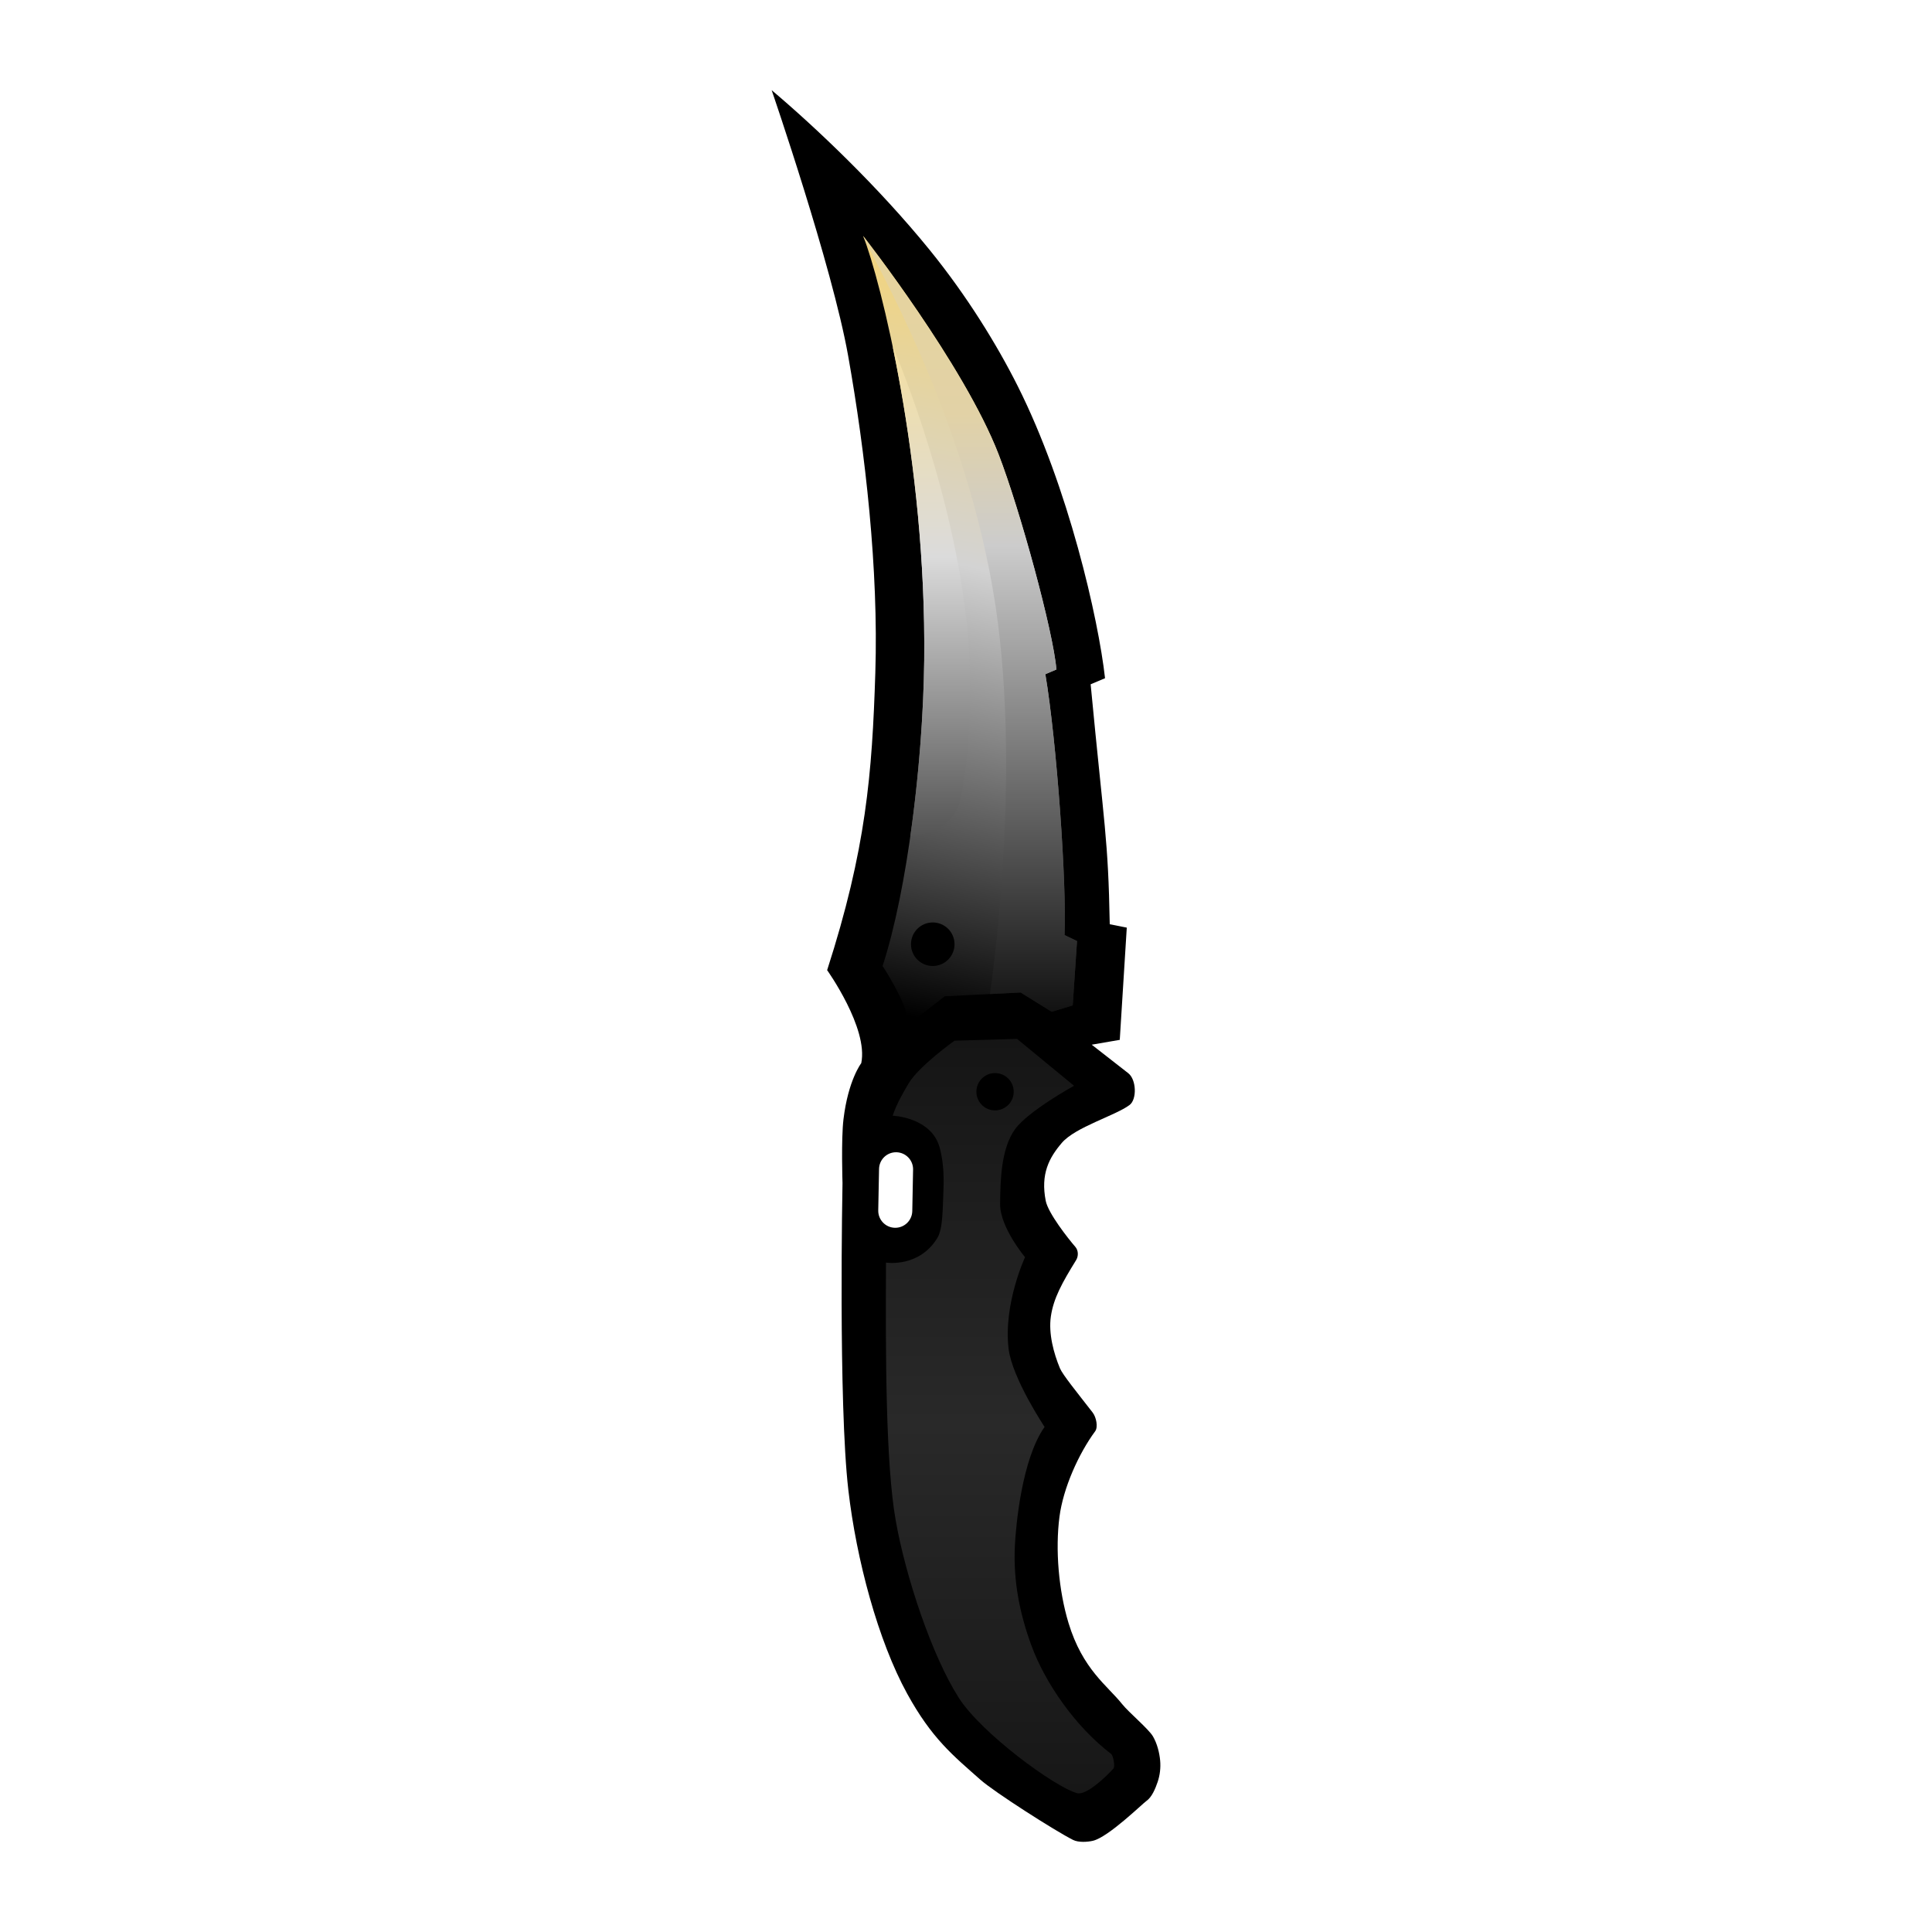
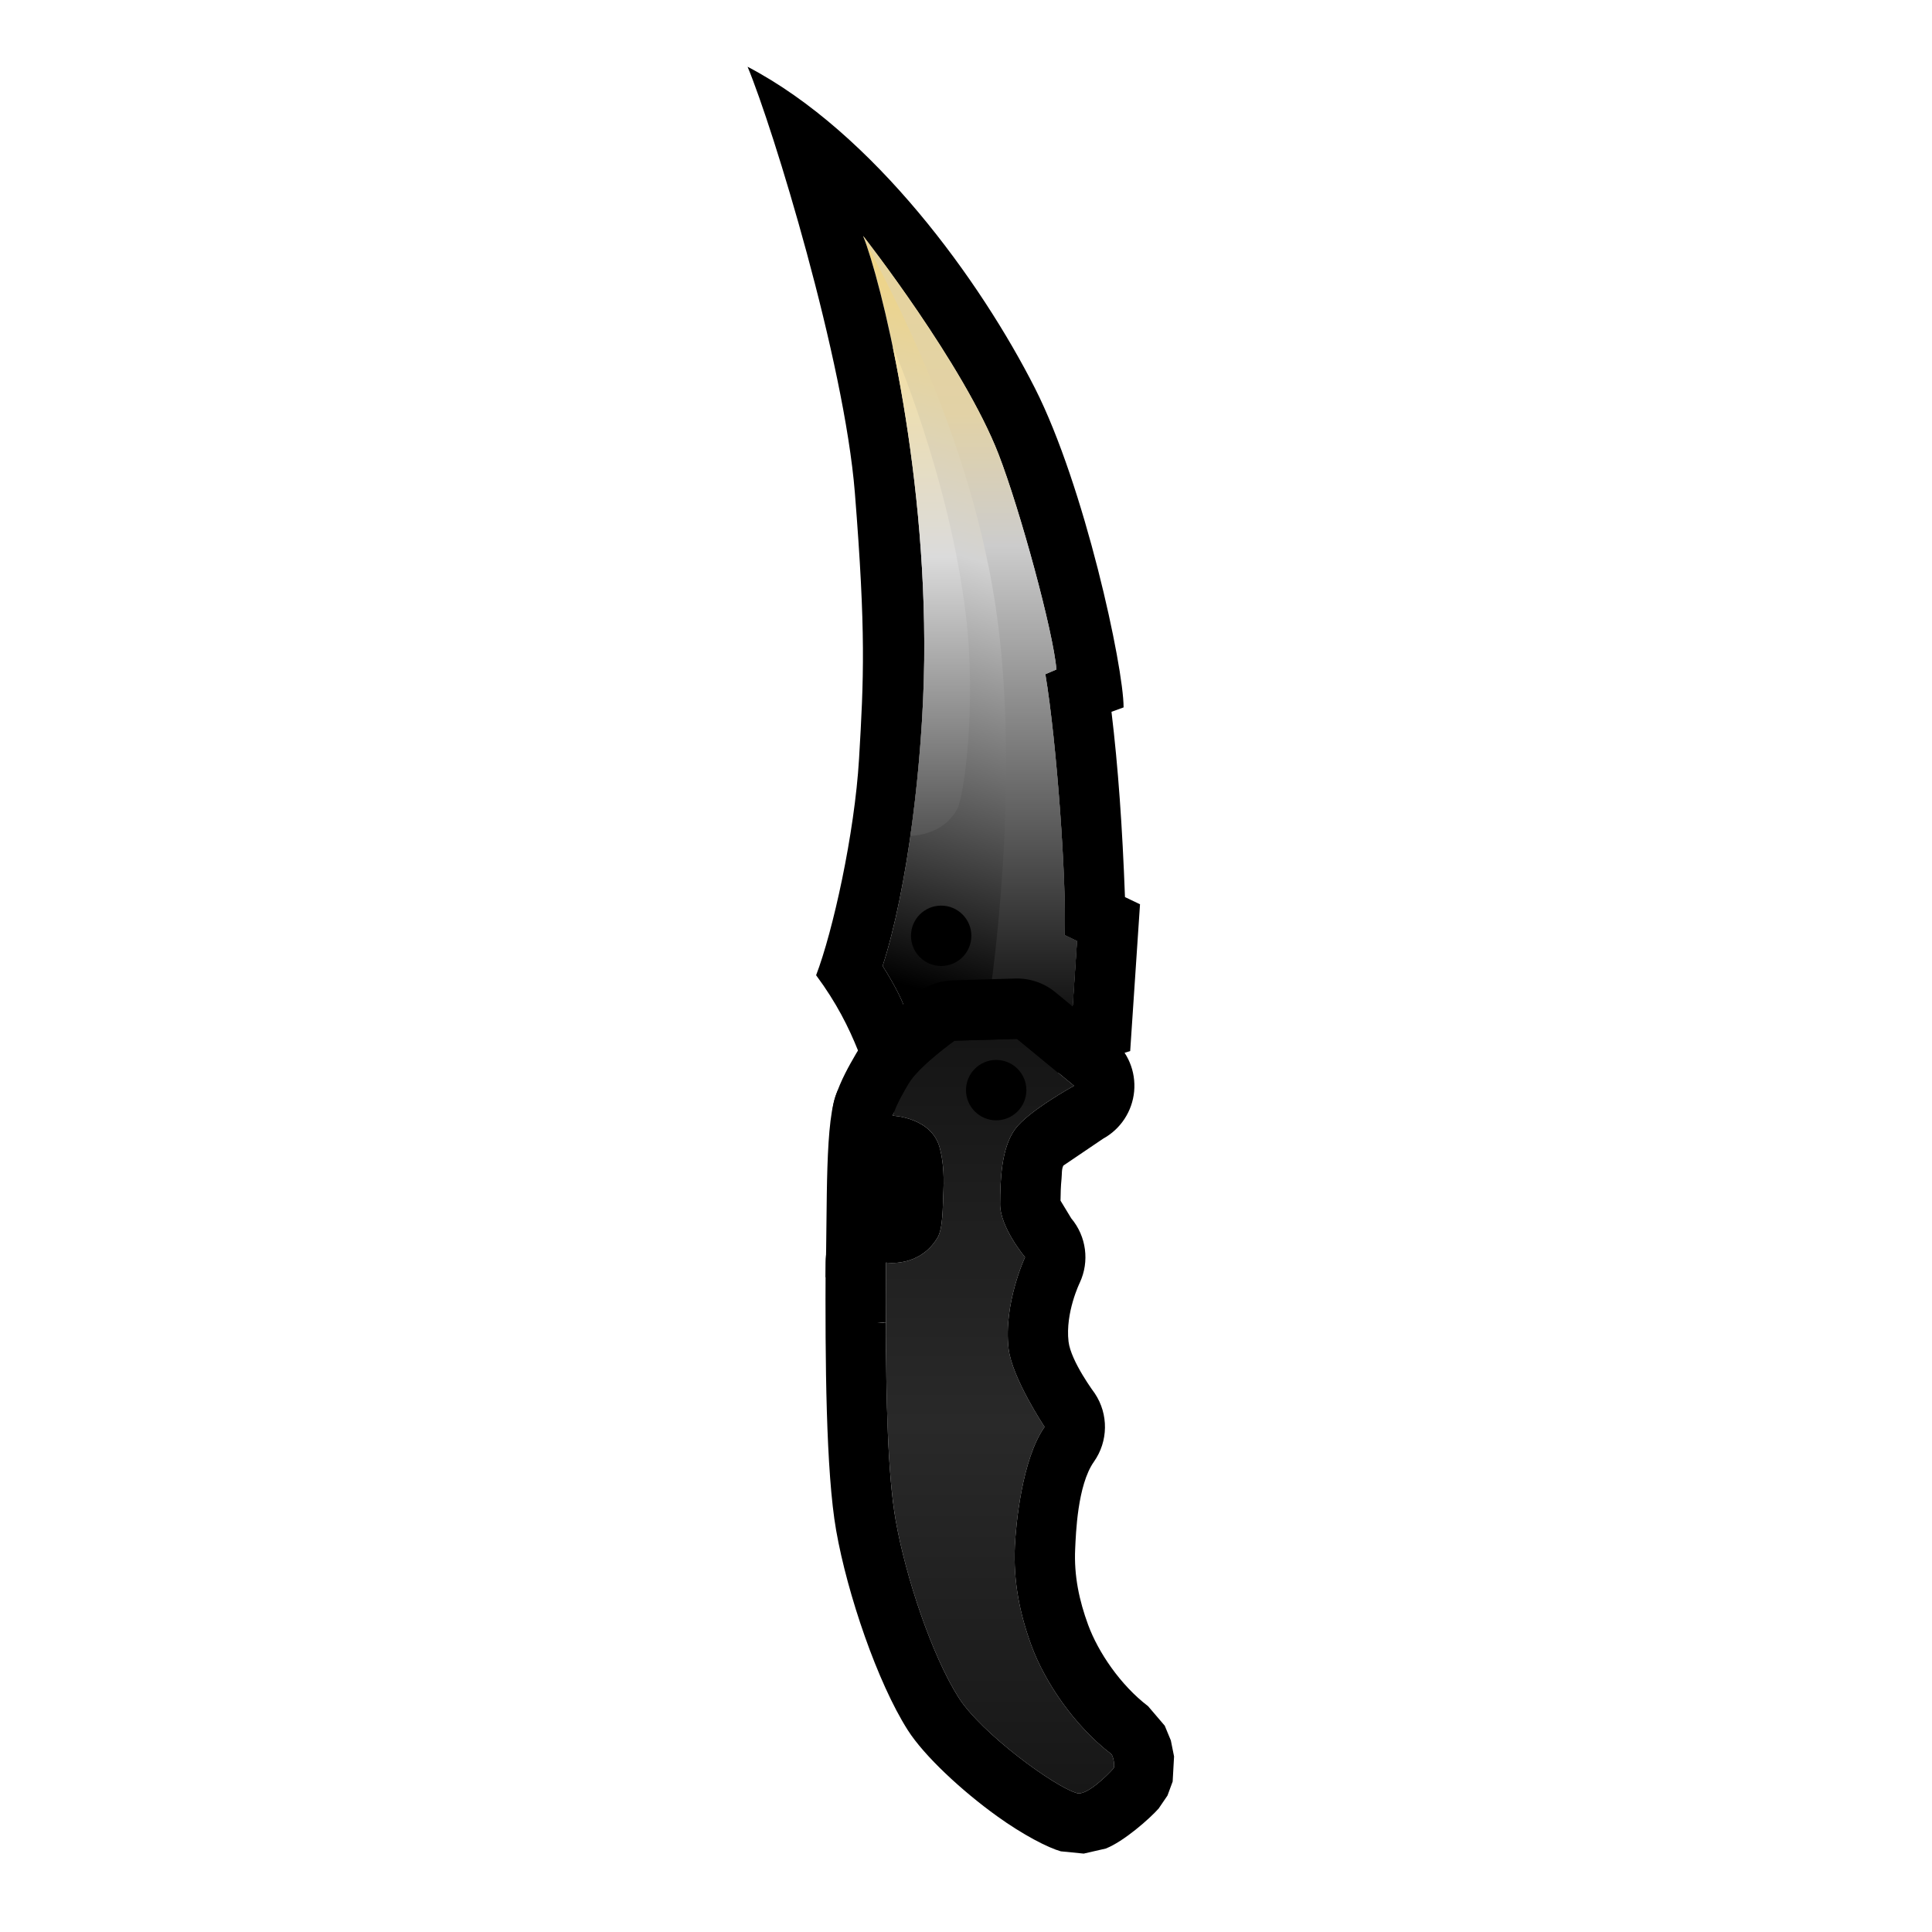
- <svg xmlns="http://www.w3.org/2000/svg" width="128" height="128" viewBox="0 0 128 128" version="1.1" xml:space="preserve" style="fill-rule:evenodd;clip-rule:evenodd;stroke-linejoin:round;stroke-miterlimit:2;" id="svg20">
-   <g id="Flip-knife" transform="matrix(0,-1.030141,1.030141,0,11.82583,128.4531)">
-     <g id="g1" transform="matrix(1,0,0,1.285333,-1.431539,-31.67674)">
-       <path d="M120.328,54.324C120.328,54.324 109.023,57.352 103.242,58.152C96.998,59.017 89.493,59.675 82.864,59.512C76.354,59.352 71.507,59.051 63.731,57.101C63.731,57.101 60.001,59.173 57.75,58.808C57.75,58.808 56.666,58.154 54.147,57.919C52.858,57.798 50.042,57.87 50.042,57.87C50.042,57.87 35.93,57.654 30.286,58.163C25.831,58.564 20.615,59.645 17.197,61.106C14.306,62.342 13.222,63.402 11.658,64.776C10.876,65.463 8.373,68.507 7.793,69.407C7.616,69.681 7.659,70.138 7.739,70.402C7.975,71.175 10.121,72.876 10.303,73.08C10.54,73.347 11.092,73.525 11.524,73.639C11.956,73.753 12.437,73.796 12.895,73.764C13.391,73.729 13.993,73.616 14.466,73.397C14.939,73.177 16.01,72.182 16.527,71.863C17.711,71.131 18.755,69.885 21.745,69.179C23.844,68.684 26.468,68.511 28.586,68.727C30.428,68.915 32.63,69.683 34.08,70.514C34.338,70.661 34.969,70.575 35.288,70.382C36.596,69.592 37.717,68.882 38.128,68.749C39.073,68.443 40.357,68.167 41.475,68.297C42.633,68.431 43.624,68.857 45.077,69.556C45.336,69.681 45.701,69.679 45.94,69.517C46.473,69.158 48.097,68.161 48.899,68.038C50.606,67.778 51.651,68.195 52.625,68.845C53.642,69.523 54.372,71.517 55.059,72.233C55.417,72.605 56.686,72.581 57.103,72.169C57.785,71.494 58.938,70.34 58.938,70.34L59.249,71.743L66.467,72.094L66.683,71.242C72.274,71.16 72.781,70.977 82.117,70.286L82.507,71.006C86.315,70.677 94.807,69.171 101.283,66.642C103.944,65.603 107.09,64.101 110.054,62.229C114.111,59.665 117.904,56.555 120.328,54.324ZM52.02,60.565C52.008,61.035 51.509,61.41 50.905,61.401L48.236,61.361C47.632,61.352 47.151,60.963 47.162,60.493C47.174,60.023 47.676,59.649 48.279,59.658L50.947,59.698C51.551,59.707 52.032,60.095 52.02,60.565Z" id="path1" />
+ <svg xmlns="http://www.w3.org/2000/svg" xmlns:ns1="https://www.affinity.studio/" width="128" height="128" viewBox="0 0 128 128" version="1.1" xml:space="preserve" style="fill-rule:evenodd;clip-rule:evenodd;stroke-linejoin:round;stroke-miterlimit:2;" id="svg21">
+   <g id="Flip-knife" ns1:id="Flip knife" transform="matrix(0,-1.030141,1.030141,0,11.82583,128.4531)">
+     <g id="g4" transform="matrix(1,0,0,1,0.000003,0)">
+       <clipPath id="_clip1">
+         <path d="M99.724,55.084C106.568,51.613 116.14,44.741 120.402,36.6C116.474,38.237 101.511,42.821 93.002,43.5C84.018,44.216 81.074,44.075 75.895,43.769C71.065,43.483 64.781,42.083 61.974,41.008C58.403,43.653 55.676,44.12 52.642,45.377L56.801,50.699L56.919,53.141L55.397,55.611L57.095,61.207L66.537,61.839L67,60.872C71.514,60.704 75.366,60.432 78.916,60.004L79.199,60.783C81.823,60.783 93.44,58.271 99.724,55.084Z" id="path1" />
+       </clipPath>
+       <g clip-path="url(#_clip1)" id="g3">
+         <path d="M62.567,45.284C67.493,46.883 75.79,47.889 82.234,47.96C95.005,48.1 106.729,45.146 109.518,44.033C109.518,44.033 101.259,50.503 95.479,52.742C91.916,54.121 84.021,56.274 81.636,56.462L81.334,55.751C76.997,56.483 67.843,57.132 64.555,56.985L64.171,57.788L60.033,57.511L59.623,56.159L60.863,54.161L60.619,49.277L58.756,46.883C59.738,47.146 62.567,45.284 62.567,45.284Z" style="fill:url(#_Linear2);" id="path2" />
+         <path d="M78.593,75.638C75.847,75.904 72.839,76.122 70.158,76.257C67.853,77.005 65.388,77.328 62.874,77.159L58.736,76.882C50.679,76.343 43.797,70.873 41.454,63.145L41.044,61.793C40.198,59.004 40,56.096 40.423,53.278C38.463,47.656 39.157,41.308 42.576,36.153C45.148,32.274 48.942,29.554 53.193,28.282C57.873,25.701 63.435,25.154 68.561,26.818C72.034,27.945 77.904,28.496 82.447,28.546C91.731,28.648 100.295,26.81 102.322,26.001C111.292,22.421 121.53,25.979 126.346,34.351C131.163,42.722 129.094,53.361 121.491,59.316C121.491,59.316 110.267,67.834 102.492,70.846L102.487,70.848C97.527,72.768 86.482,75.555 83.162,75.817C81.612,75.939 80.081,75.874 78.593,75.638ZM62.567,45.284C62.567,45.284 59.738,47.146 58.756,46.883L60.619,49.277L60.863,54.161L59.623,56.159L60.033,57.511L64.171,57.788L64.555,56.985C67.843,57.132 76.997,56.483 81.334,55.751L81.636,56.462C84.021,56.274 91.916,54.121 95.479,52.742C101.259,50.503 109.518,44.033 109.518,44.033C106.729,45.146 95.005,48.1 82.234,47.96C75.79,47.889 67.493,46.883 62.567,45.284Z" id="path3" />
+       </g>
    </g>
-     <g id="path3" transform="matrix(1,0,0,1,0.000003,0)">
-       <path d="M62.567,45.284C67.493,46.883 75.79,47.889 82.234,47.96C95.005,48.1 106.729,45.146 109.518,44.033C109.518,44.033 101.259,50.503 95.479,52.742C91.916,54.121 84.021,56.274 81.636,56.462L81.334,55.751C76.997,56.483 67.843,57.132 64.555,56.985L64.171,57.788L60.033,57.511L59.623,56.159L60.863,54.161L60.619,49.277L58.756,46.883C59.738,47.146 62.567,45.284 62.567,45.284Z" style="fill:url(#_Linear1);" id="path2" />
+     <g transform="matrix(0,0.970741,-0.970741,0,124.6947,-11.47982)" id="g5">
+       <path d="M55.514,72.224C54.608,74.046 54.837,79.885 54.695,84.636L61.769,79.012L55.514,72.224" id="path4" />
    </g>
-     <g id="g4" transform="matrix(1,0,0,1,0.000003,0)">
-       <path d="M102.42,45.93C102.42,45.93 94.101,49.572 85.067,50.648C79.445,51.317 73.513,50.547 72.651,50.077C70.903,49.125 70.94,47.073 70.94,47.073C74.694,47.608 78.737,47.921 82.234,47.96C88.674,48.031 94.848,47.314 99.743,46.444C100.685,46.277 101.58,46.104 102.42,45.93Z" style="fill:url(#_Linear2);" id="path4" />
+     <g id="g6" transform="matrix(1,0,0,1,0.000003,0)">
+       <path d="M102.42,45.93C102.42,45.93 94.101,49.572 85.067,50.648C79.445,51.317 73.513,50.547 72.651,50.077C70.903,49.125 70.94,47.073 70.94,47.073C74.694,47.608 78.737,47.921 82.234,47.96C88.674,48.031 94.848,47.314 99.743,46.444C100.685,46.277 101.58,46.104 102.42,45.93Z" style="fill:url(#_Linear3);" id="path5" />
    </g>
-     <g id="g5" transform="matrix(1,0,0,1,0.000003,0)">
-       <path d="M60.764,52.185C60.764,52.185 74.337,54.262 85.702,52.55C97.945,50.705 108.071,44.61 109.518,44.033C109.518,44.033 101.259,50.503 95.479,52.742C91.916,54.121 84.021,56.274 81.636,56.462L81.334,55.751C76.997,56.483 67.843,57.132 64.555,56.985L64.171,57.788L60.033,57.511L59.623,56.159L60.863,54.161L60.764,52.185Z" style="fill:url(#_Linear3);" id="path5" />
+     <g id="g7" transform="matrix(1,0,0,1,0.000003,0)">
+       <path d="M60.764,52.185C60.764,52.185 74.337,54.262 85.702,52.55C97.945,50.705 108.071,44.61 109.518,44.033C109.518,44.033 101.259,50.503 95.479,52.742C91.916,54.121 84.021,56.274 81.636,56.462L81.334,55.751C76.997,56.483 67.843,57.132 64.555,56.985L64.171,57.788L60.033,57.511L59.623,56.159L60.863,54.161L60.764,52.185Z" style="fill:url(#_Linear4);" id="path6" />
    </g>
-     <g id="g6" transform="matrix(1,0,0,0.967817,0.000003,1.464063)">
-       <path d="M9.369,58.197C9.201,58.822 10.484,60.187 10.956,60.618C11.089,60.74 11.79,60.599 11.887,60.469C13.687,58.038 16.499,56.064 18.859,55.168C20.889,54.399 22.983,53.952 25.278,54.067C26.581,54.133 30.846,54.527 32.924,56.042C32.924,56.042 36.067,53.877 37.964,53.648C40.85,53.3 43.839,54.743 43.839,54.743C43.839,54.743 45.757,53.076 47.258,53.086C48.84,53.096 50.846,53.165 52.068,54.076C53.245,54.954 54.864,57.998 54.864,57.998L57.88,54.211L57.764,50.057C57.764,50.057 56.126,47.672 54.989,46.989C54.375,46.62 53.73,46.221 52.939,45.947C52.939,45.947 52.849,48.538 50.86,49.078C50.165,49.266 49.307,49.372 48.16,49.321C46.991,49.269 45.674,49.289 45.083,48.919C43.144,47.707 43.493,45.502 43.493,45.502C37.422,45.471 30.56,45.486 26.935,46.143C23.284,46.806 18.226,48.548 15.511,50.333C13.226,51.836 9.773,56.7 9.369,58.197Z" style="fill:url(#_Linear4);" id="path6" />
+     <g id="g8" transform="matrix(1,0,0,0.967817,0.000003,1.464063)">
+       <path d="M9.369,58.197C9.201,58.822 10.484,60.187 10.956,60.618C11.089,60.74 11.79,60.599 11.887,60.469C13.687,58.038 16.499,56.064 18.859,55.168C20.889,54.399 22.983,53.952 25.278,54.067C26.581,54.133 30.846,54.527 32.924,56.042C32.924,56.042 36.067,53.877 37.964,53.648C40.85,53.3 43.839,54.743 43.839,54.743C43.839,54.743 45.757,53.076 47.258,53.086C48.84,53.096 50.846,53.165 52.068,54.076C53.245,54.954 54.864,57.998 54.864,57.998L57.88,54.211L57.764,50.057C57.764,50.057 56.126,47.672 54.989,46.989C54.375,46.62 53.73,46.221 52.939,45.947C52.939,45.947 52.849,48.538 50.86,49.078C50.165,49.266 49.307,49.372 48.16,49.321C46.991,49.269 45.674,49.289 45.083,48.919C43.144,47.707 43.493,45.502 43.493,45.502C37.422,45.471 30.56,45.486 26.935,46.143C23.284,46.806 18.226,48.548 15.511,50.333C13.226,51.836 9.773,56.7 9.369,58.197Z" style="fill:url(#_Linear5);" id="path7" />
+       <path d="M47.369,45.263C47.702,45.282 48.064,45.301 48.327,45.313C48.616,45.325 48.873,45.325 49.105,45.312C49.271,44.24 49.853,43.275 50.728,42.649C51.735,41.928 53.012,41.741 54.173,42.143C55.237,42.511 56.115,43.024 56.941,43.521C58.537,44.48 60.931,47.735 60.931,47.735C61.375,48.381 61.623,49.149 61.645,49.941L61.761,54.095C61.788,55.065 61.475,56.011 60.878,56.76L57.862,60.547C57.044,61.575 55.786,62.116 54.503,61.993C53.221,61.869 52.081,61.097 51.461,59.93L49.73,57.288C49.501,57.165 49.185,57.199 48.888,57.168C48.411,57.117 47.927,57.105 47.477,57.1L46.339,57.813C45.182,58.819 43.565,59.039 42.195,58.378C42.195,58.378 40.275,57.409 38.414,57.633C37.135,57.788 35.078,59.38 35.078,59.38C33.742,60.3 31.997,60.276 30.685,59.32C29.176,58.22 26.035,58.122 25.09,58.074C23.339,57.987 21.745,58.348 20.197,58.934C18.428,59.606 16.32,61.085 14.971,62.907L14.962,62.919L13.708,64.026L12.759,64.432L11.73,64.645L10.117,64.552L9.215,64.208L8.378,63.619C7.716,63.011 6.254,61.293 5.806,60.103L5.482,58.641L5.628,57.123L5.629,57.119C5.856,56.277 6.676,54.623 7.896,52.872C9.49,50.582 11.746,48.053 13.426,46.948C16.48,44.94 22.156,42.937 26.264,42.191C30.04,41.507 37.188,41.458 43.512,41.49C44.648,41.496 45.725,42.015 46.458,42.912C47.004,43.579 47.32,44.406 47.369,45.263ZM39.62,45.494L39.651,44.918C39.603,45.257 39.608,45.453 39.61,45.494C34.688,45.505 29.8,45.624 26.935,46.143C23.284,46.806 18.226,48.548 15.511,50.333C13.226,51.836 9.773,56.7 9.369,58.197C9.201,58.822 10.484,60.187 10.956,60.618C11.089,60.74 11.79,60.599 11.887,60.469C13.687,58.038 16.499,56.064 18.859,55.168C20.889,54.399 22.983,53.952 25.278,54.067C26.581,54.133 30.846,54.527 32.924,56.042C32.924,56.042 36.067,53.877 37.964,53.648C40.85,53.3 43.839,54.743 43.839,54.743C43.839,54.743 45.757,53.076 47.258,53.086C48.84,53.096 50.846,53.165 52.068,54.076C53.245,54.954 54.864,57.998 54.864,57.998L57.88,54.211L57.764,50.057C57.764,50.057 56.126,47.672 54.989,46.989C54.375,46.62 53.73,46.221 52.939,45.947C52.939,45.947 52.849,48.538 50.86,49.078C50.165,49.266 49.307,49.372 48.16,49.321C46.991,49.269 45.674,49.289 45.083,48.919C43.144,47.707 43.493,45.502 43.493,45.502C42.224,45.496 40.921,45.491 39.62,45.494ZM47.347,45.991C47.341,46.044 47.333,46.097 47.325,46.15C47.325,46.15 47.344,46.084 47.347,45.991Z" id="path8" />
    </g>
-     <g id="g7" transform="matrix(1.603829,0,0,1.603829,-39.40754,-29.60684)">
-       <circle cx="64.455" cy="48.706" r="0.873" id="circle6" />
+     <g id="circle6" transform="matrix(2.22392,-0,-0,2.22392,-78.83414,-59.26763)">
+       <circle cx="64.455" cy="48.706" r="0.873" id="circle8" />
    </g>
-     <g id="g8" transform="matrix(1.374711,0,0,1.374711,-34.12625,-14.44074)">
-       <circle cx="64.455" cy="48.706" r="0.873" id="circle7" />
+     <g id="circle7" transform="matrix(2.22392,-0,-0,2.22392,-88.75879,-55.72915)">
+       <circle cx="64.455" cy="48.706" r="0.873" id="circle9" />
    </g>
  </g>
-   <defs id="defs20">
-     <linearGradient id="_Linear1" x1="0" y1="0" x2="1" y2="0" gradientUnits="userSpaceOnUse" gradientTransform="matrix(55.1585,10.97333,-10.97333,55.1585,60.71042,39.67422)">
-       <stop offset="0" style="stop-color:black;stop-opacity:1" id="stop8" />
-       <stop offset="0.52" style="stop-color:rgb(211,211,211);stop-opacity:1" id="stop9" />
-       <stop offset="1" style="stop-color:rgb(255,213,89);stop-opacity:1" id="stop10" />
+   <defs id="defs21">
+     <linearGradient id="_Linear2" x1="0" y1="0" x2="1" y2="0" gradientUnits="userSpaceOnUse" gradientTransform="matrix(52.68357,14.31054,-14.31054,52.68357,63.87722,36.59996)">
+       <stop offset="0" style="stop-color:black;stop-opacity:1" id="stop9" />
+       <stop offset="0.51" style="stop-color:rgb(211,211,211);stop-opacity:1" id="stop10" />
+       <stop offset="1" style="stop-color:rgb(255,213,89);stop-opacity:1" id="stop11" />
    </linearGradient>
-     <linearGradient id="_Linear2" x1="0" y1="0" x2="1" y2="0" gradientUnits="userSpaceOnUse" gradientTransform="matrix(31.48064,0,0,31.48064,70.93951,48.41959)">
-       <stop offset="0" style="stop-color:rgb(84,84,84);stop-opacity:1" id="stop11" />
-       <stop offset="0.57" style="stop-color:rgb(219,219,219);stop-opacity:1" id="stop12" />
-       <stop offset="1" style="stop-color:rgb(244,223,161);stop-opacity:1" id="stop13" />
+     <linearGradient id="_Linear3" x1="0" y1="0" x2="1" y2="0" gradientUnits="userSpaceOnUse" gradientTransform="matrix(31.48064,0,0,31.48064,70.93951,48.41959)">
+       <stop offset="0" style="stop-color:rgb(84,84,84);stop-opacity:1" id="stop12" />
+       <stop offset="0.57" style="stop-color:rgb(219,219,219);stop-opacity:1" id="stop13" />
+       <stop offset="1" style="stop-color:rgb(244,223,161);stop-opacity:1" id="stop14" />
    </linearGradient>
-     <linearGradient id="_Linear3" x1="0" y1="0" x2="1" y2="0" gradientUnits="userSpaceOnUse" gradientTransform="matrix(49.89494,0,0,49.89494,59.62282,50.91089)">
-       <stop offset="0" style="stop-color:rgb(17,17,17);stop-opacity:1" id="stop14" />
-       <stop offset="0.6" style="stop-color:rgb(204,204,204);stop-opacity:1" id="stop15" />
-       <stop offset="0.77" style="stop-color:rgb(226,210,166);stop-opacity:1" id="stop16" />
-       <stop offset="1" style="stop-color:rgb(231,212,156);stop-opacity:1" id="stop17" />
+     <linearGradient id="_Linear4" x1="0" y1="0" x2="1" y2="0" gradientUnits="userSpaceOnUse" gradientTransform="matrix(49.89494,0,0,49.89494,59.62282,50.91089)">
+       <stop offset="0" style="stop-color:rgb(17,17,17);stop-opacity:1" id="stop15" />
+       <stop offset="0.6" style="stop-color:rgb(204,204,204);stop-opacity:1" id="stop16" />
+       <stop offset="0.77" style="stop-color:rgb(226,210,166);stop-opacity:1" id="stop17" />
+       <stop offset="1" style="stop-color:rgb(231,212,156);stop-opacity:1" id="stop18" />
    </linearGradient>
-     <linearGradient id="_Linear4" x1="0" y1="0" x2="1" y2="0" gradientUnits="userSpaceOnUse" gradientTransform="matrix(48.52624,0,0,48.52624,9.354212,53.0791)">
-       <stop offset="0" style="stop-color:rgb(23,23,23);stop-opacity:1" id="stop18" />
-       <stop offset="0.49" style="stop-color:#292929;stop-opacity:1;" id="stop19" />
-       <stop offset="1" style="stop-color:rgb(21,21,21);stop-opacity:1" id="stop20" />
+     <linearGradient id="_Linear5" x1="0" y1="0" x2="1" y2="0" gradientUnits="userSpaceOnUse" gradientTransform="matrix(48.52624,0,0,48.52624,9.354212,53.0791)">
+       <stop offset="0" style="stop-color:rgb(23,23,23);stop-opacity:1" id="stop19" />
+       <stop offset="0.49" style="stop-color:rgb(41,41,41);stop-opacity:1" id="stop20" />
+       <stop offset="1" style="stop-color:rgb(21,21,21);stop-opacity:1" id="stop21" />
    </linearGradient>
  </defs>
</svg>
